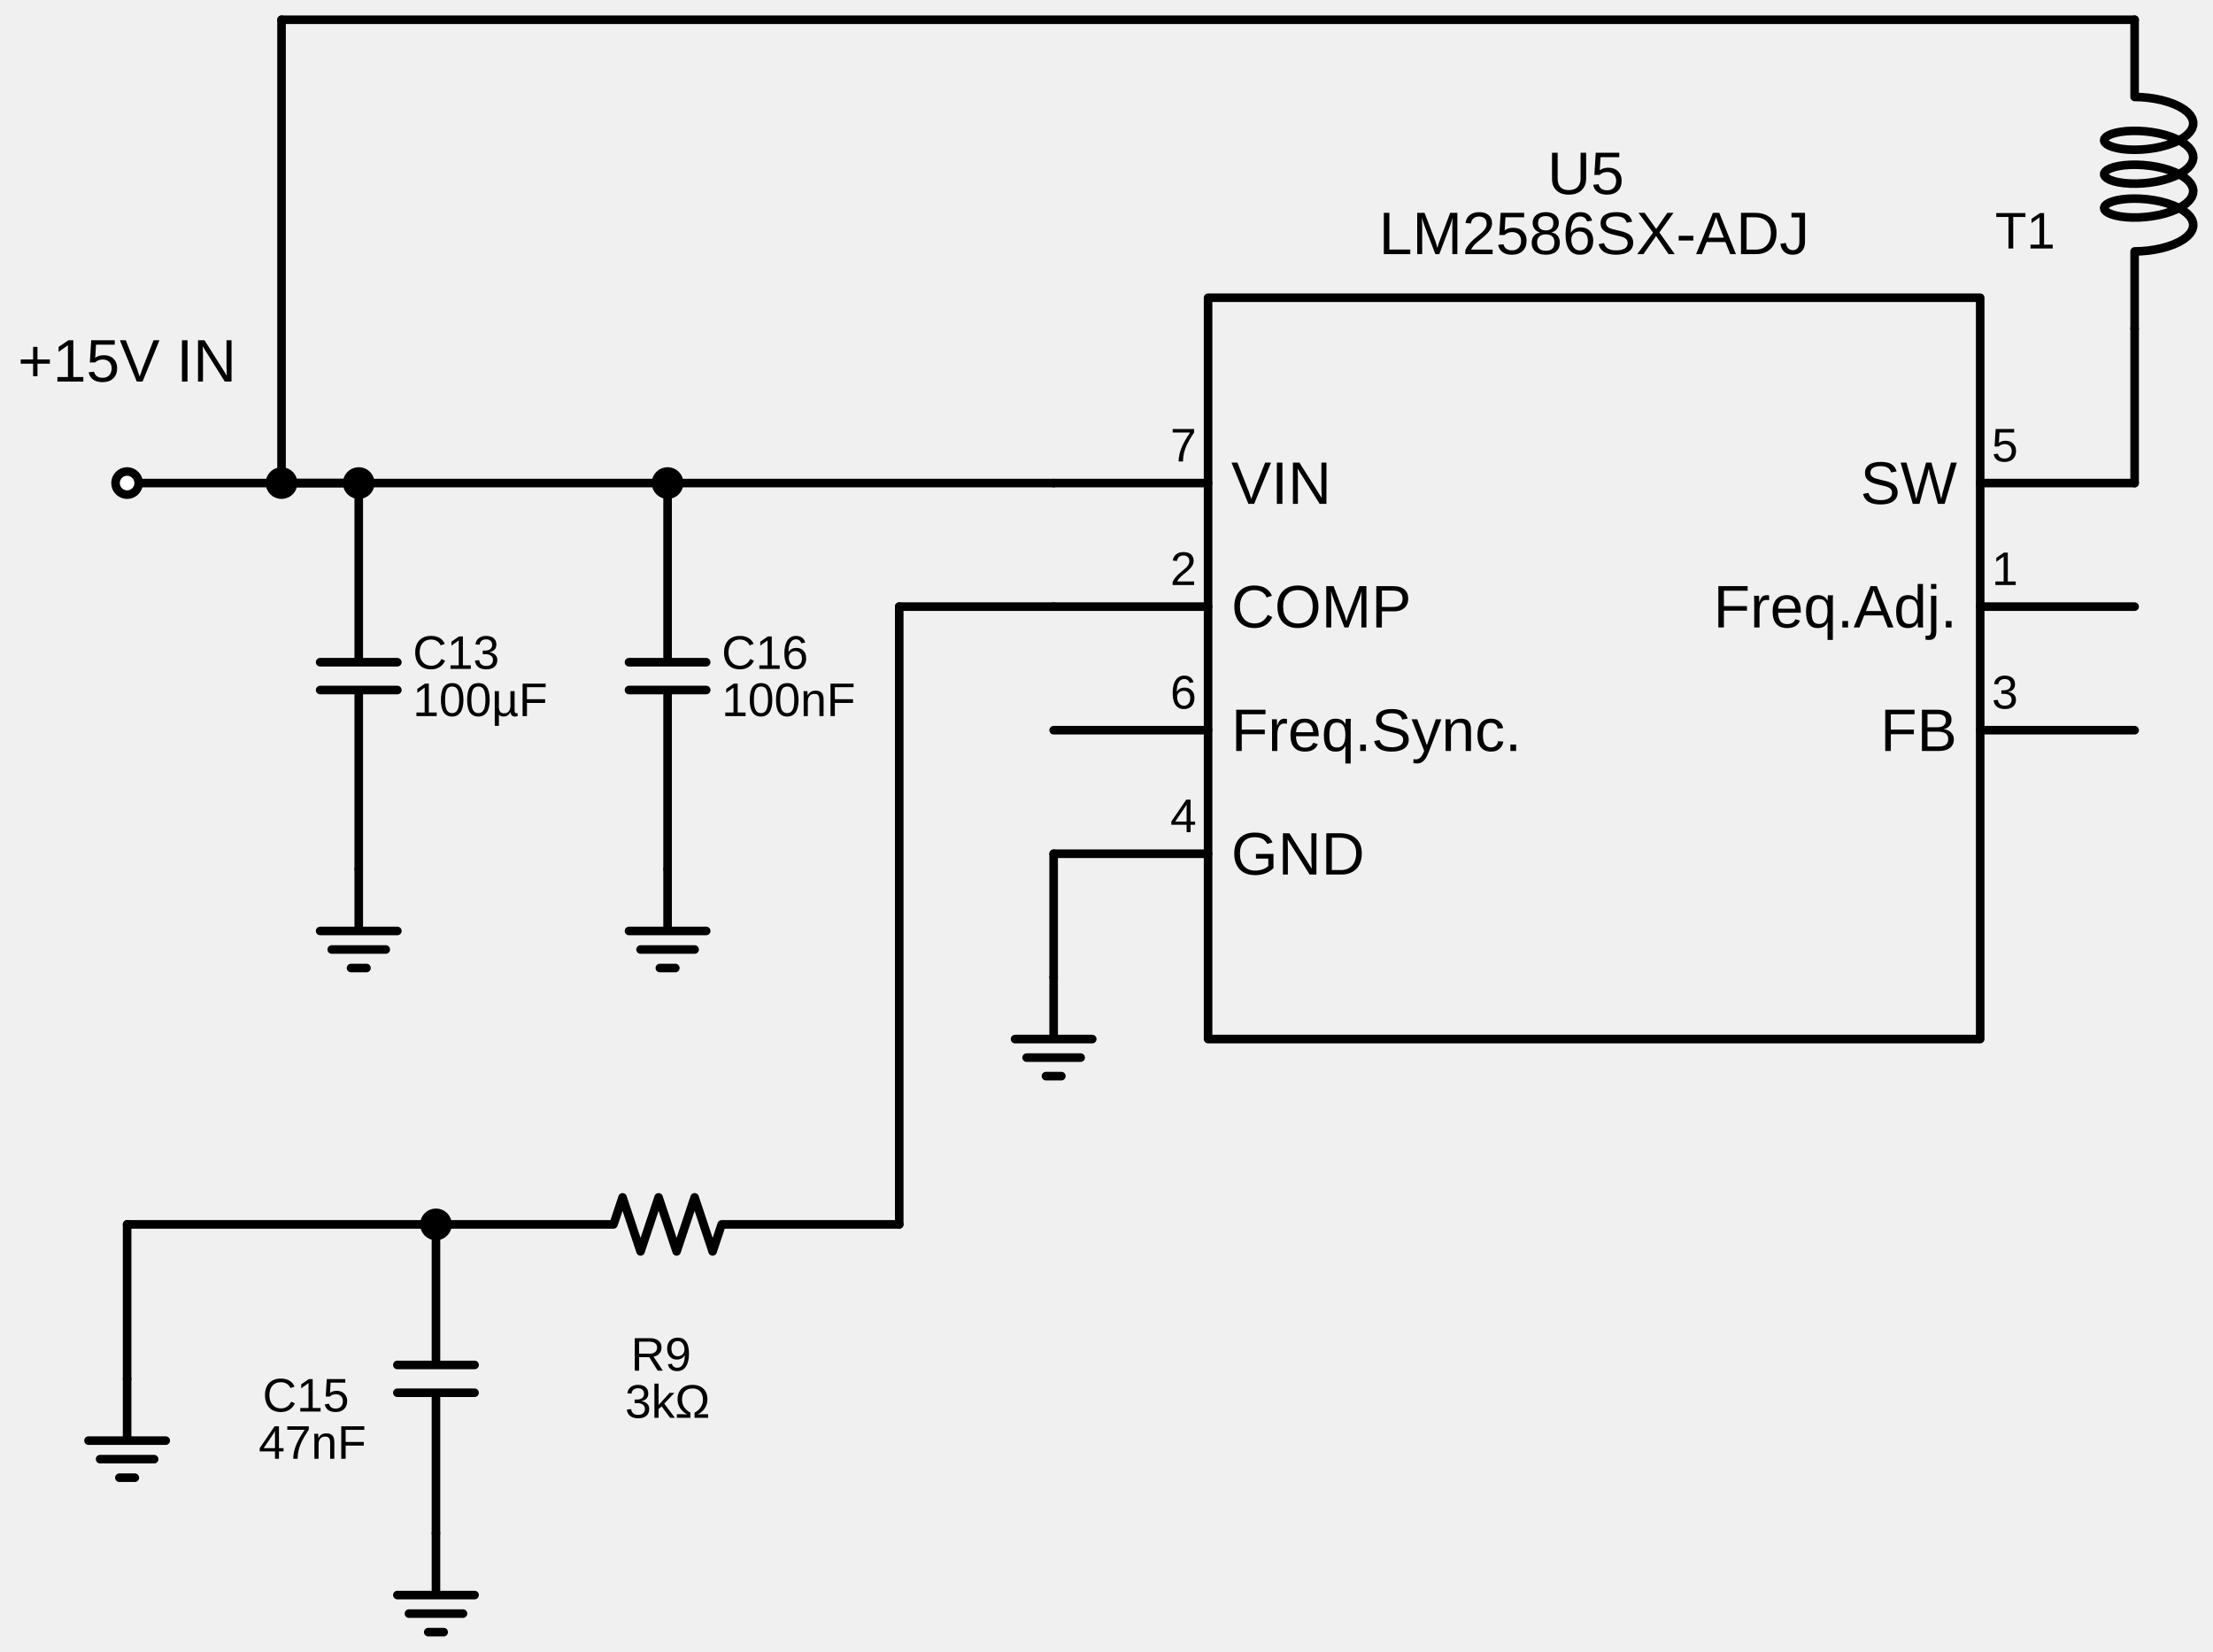
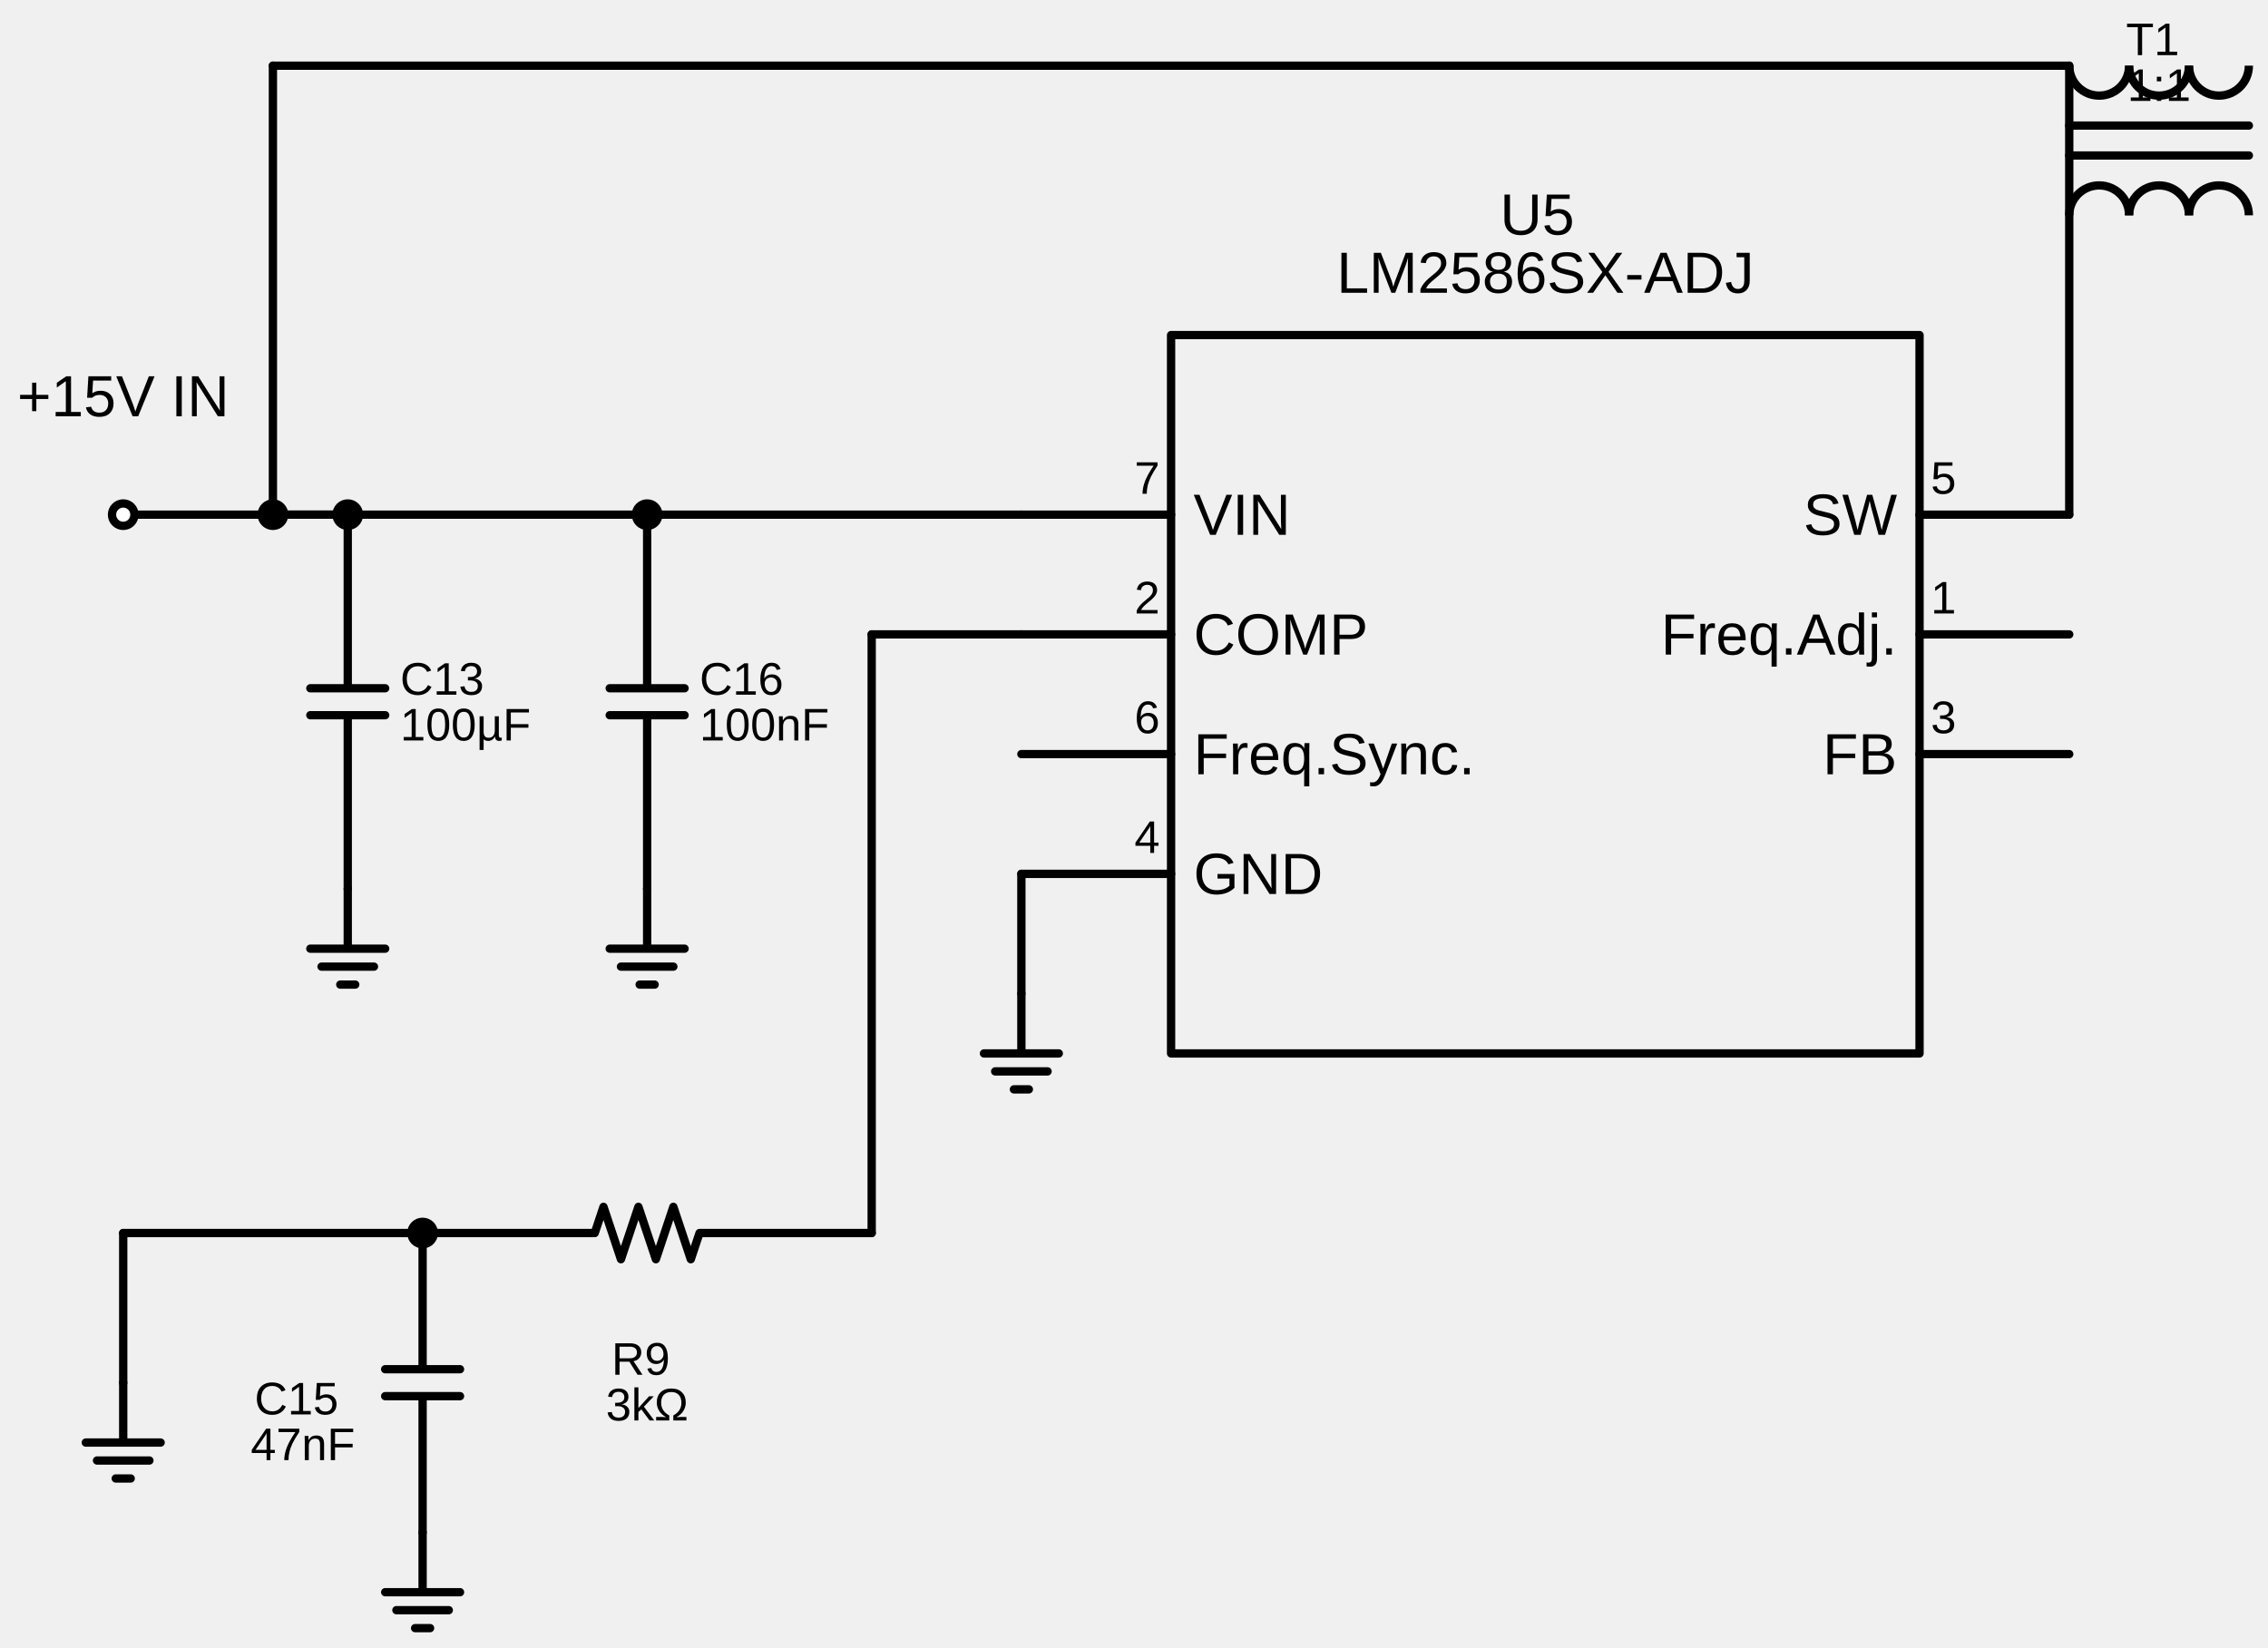
- <svg xmlns="http://www.w3.org/2000/svg" xml:lang="en" height="385.04pt" width="515.904pt" viewBox="-29.632 -112.6 515.904 385.04">
+ <svg xmlns="http://www.w3.org/2000/svg" xml:lang="en" height="396.24pt" width="545.432pt" viewBox="-29.632 -123.8 545.432 396.24">
+   <path d="M 482.4 -108.0 a 7.2 7.2 -270 1 1 -14.4 0.0" style="stroke:black;fill:none;stroke-width:2.0;stroke-dasharray:-;" />
+   <path d="M 496.8 -108.0 a 7.2 7.2 -270 1 1 -14.4 0.0" style="stroke:black;fill:none;stroke-width:2.0;stroke-dasharray:-;" />
+   <path d="M 511.2 -108.0 a 7.2 7.2 -270 1 1 -14.4 0.0" style="stroke:black;fill:none;stroke-width:2.0;stroke-dasharray:-;" />
+   <path d="M 468.0 -72.0 a 7.2 7.2 -270 1 1 14.4 0.0" style="stroke:black;fill:none;stroke-width:2.0;stroke-dasharray:-;" />
+   <path d="M 482.4 -72.0 a 7.2 7.2 -270 1 1 14.4 0.0" style="stroke:black;fill:none;stroke-width:2.0;stroke-dasharray:-;" />
+   <path d="M 496.8 -72.0 a 7.2 7.2 -270 1 1 14.4 0.0" style="stroke:black;fill:none;stroke-width:2.0;stroke-dasharray:-;" />
  <path d="M 252.0,129.6 L 432.0,129.6 L 432.0,-43.2 L 252.0,-43.2 L 252.0,129.6" style="stroke:black;fill:none;stroke-width:2.0;stroke-dasharray:-;stroke-linecap:round;stroke-linejoin:round;" />
  <path d="M 252.0,-0.0 L 216.0,-0.0" style="stroke:black;fill:none;stroke-width:2.0;stroke-dasharray:-;stroke-linecap:round;stroke-linejoin:round;" />
  <path d="M 252.0,28.8 L 216.0,28.8" style="stroke:black;fill:none;stroke-width:2.0;stroke-dasharray:-;stroke-linecap:round;stroke-linejoin:round;" />
  <path d="M 252.0,57.6 L 216.0,57.6" style="stroke:black;fill:none;stroke-width:2.0;stroke-dasharray:-;stroke-linecap:round;stroke-linejoin:round;" />
  <path d="M 252.0,86.4 L 216.0,86.4" style="stroke:black;fill:none;stroke-width:2.0;stroke-dasharray:-;stroke-linecap:round;stroke-linejoin:round;" />
  <path d="M 432.0,-0.0 L 468.0,-0.0" style="stroke:black;fill:none;stroke-width:2.0;stroke-dasharray:-;stroke-linecap:round;stroke-linejoin:round;" />
  <path d="M 432.0,28.8 L 468.0,28.8" style="stroke:black;fill:none;stroke-width:2.0;stroke-dasharray:-;stroke-linecap:round;stroke-linejoin:round;" />
  <path d="M 432.0,57.6 L 468.0,57.6" style="stroke:black;fill:none;stroke-width:2.0;stroke-dasharray:-;stroke-linecap:round;stroke-linejoin:round;" />
  <path d="M 0.0,-0.0 L 18.0,-0.0 L 36.0,-0.0" style="stroke:black;fill:none;stroke-width:2.0;stroke-dasharray:-;stroke-linecap:round;stroke-linejoin:round;" />
  <path d="M 36.0,-0.0 L 45.0,-0.0 L 54.0,-0.0" style="stroke:black;fill:none;stroke-width:2.0;stroke-dasharray:-;stroke-linecap:round;stroke-linejoin:round;" />
  <path d="M 54.0,-0.0 L 54,41.76 M 63,41.76 L 45,41.76 M 63,48.24 L 45,48.24 M 54,48.24 L 54,90.0" style="stroke:black;fill:none;stroke-width:2.0;stroke-dasharray:-;stroke-linecap:round;stroke-linejoin:round;" />
  <path d="M 54,90.0 L 54,104.4 L 45,104.4 L 63,104.4 M 47.7,108.72 L 60.3,108.72 M 52.2,113.04 L 55.8,113.04" style="stroke:black;fill:none;stroke-width:2.0;stroke-dasharray:-;stroke-linecap:round;stroke-linejoin:round;" />
  <path d="M 36.0,-0.0 L 81.0,-0.0 L 126.0,-0.0" style="stroke:black;fill:none;stroke-width:2.0;stroke-dasharray:-;stroke-linecap:round;stroke-linejoin:round;" />
  <path d="M 126.0,-0.0 L 126.0,41.76 M 135.0,41.76 L 117.0,41.76 M 135,48.24 L 117.0,48.24 M 126,48.24 L 126,90.0" style="stroke:black;fill:none;stroke-width:2.0;stroke-dasharray:-;stroke-linecap:round;stroke-linejoin:round;" />
  <path d="M 126,90.0 L 126,104.4 L 117,104.4 L 135,104.4 M 119.7,108.72 L 132.3,108.72 M 124.2,113.04 L 127.8,113.04" style="stroke:black;fill:none;stroke-width:2.0;stroke-dasharray:-;stroke-linecap:round;stroke-linejoin:round;" />
  <path d="M 126.0,-0.0 L 171.0,-0.0 L 216.0,-0.0" style="stroke:black;fill:none;stroke-width:2.0;stroke-dasharray:-;stroke-linecap:round;stroke-linejoin:round;" />
  <path d="M 216.0,86.4 L 216.0,100.8 L 216.0,115.2" style="stroke:black;fill:none;stroke-width:2.0;stroke-dasharray:-;stroke-linecap:round;stroke-linejoin:round;" />
  <path d="M 216.0,115.2 L 216.0,129.6 L 207.0,129.6 L 225.0,129.6 M 209.7,133.92 L 222.3,133.92 M 214.2,138.24 L 217.8,138.24" style="stroke:black;fill:none;stroke-width:2.0;stroke-dasharray:-;stroke-linecap:round;stroke-linejoin:round;" />
  <path d="M 216.0,28.8 L 198.0,28.8 L 180.0,28.8" style="stroke:black;fill:none;stroke-width:2.0;stroke-dasharray:-;stroke-linecap:round;stroke-linejoin:round;" />
  <path d="M 180.0,28.8 L 180.0,100.8 L 180,172.8" style="stroke:black;fill:none;stroke-width:2.0;stroke-dasharray:-;stroke-linecap:round;stroke-linejoin:round;" />
  <path d="M 180,172.8 L 138.6,172.8 L 136.5,179.1 L 132.3,166.5 L 128.1,179.1 L 123.9,166.5 L 119.7,179.1 L 115.5,166.5 L 113.4,172.8 L 72,172.8" style="stroke:black;fill:none;stroke-width:2.0;stroke-dasharray:-;stroke-linecap:round;stroke-linejoin:round;" />
  <path d="M 72,172.8 L 72,205.56 M 81,205.56 L 63,205.56 M 81,212.04 L 63,212.04 M 72,212.04 L 72,244.8" style="stroke:black;fill:none;stroke-width:2.0;stroke-dasharray:-;stroke-linecap:round;stroke-linejoin:round;" />
  <path d="M 72,244.8 L 72,259.2 L 63,259.2 L 81,259.2 M 65.7,263.52 L 78.3,263.52 M 70.2,267.84 L 73.8,267.84" style="stroke:black;fill:none;stroke-width:2.0;stroke-dasharray:-;stroke-linecap:round;stroke-linejoin:round;" />
  <path d="M 72,172.8 L 36,172.8 L -1.5987211554602254e-14,172.8" style="stroke:black;fill:none;stroke-width:2.0;stroke-dasharray:-;stroke-linecap:round;stroke-linejoin:round;" />
  <path d="M -1.5987211554602254e-14,172.8 L -1.9293757912300106e-14,190.8 L -2.260030426999796e-14,208.8" style="stroke:black;fill:none;stroke-width:2.0;stroke-dasharray:-;stroke-linecap:round;stroke-linejoin:round;" />
  <path d="M -2.260030426999796e-14,208.8 L -2.260030426999796e-14,223.2 L -9,223.2 L 9,223.2 M -6.3,227.52 L 6.3,227.52 M -1.8,231.84 L 1.8,231.84" style="stroke:black;fill:none;stroke-width:2.0;stroke-dasharray:-;stroke-linecap:round;stroke-linejoin:round;" />
  <path d="M 36.0,-0.0 L 36.0,-54.0 L 36,-108.0" style="stroke:black;fill:none;stroke-width:2.0;stroke-dasharray:-;stroke-linecap:round;stroke-linejoin:round;" />
  <path d="M 36,-108.0 L 252.0,-108.0 L 468.0,-108.0" style="stroke:black;fill:none;stroke-width:2.0;stroke-dasharray:-;stroke-linecap:round;stroke-linejoin:round;" />
-   <path d="M 468.0,-108.0 L 468.0,-90.0 L 469.53,-89.956 L 471.101,-89.821 L 472.675,-89.595 L 474.218,-89.278 L 475.693,-88.873 L 477.066,-88.385 L 478.306,-87.821 L 479.385,-87.189 L 480.276,-86.5 L 480.961,-85.765 L 481.423,-84.996 L 481.651,-84.208 L 481.64,-83.413 L 481.391,-82.626 L 480.909,-81.86 L 480.206,-81.128 L 479.296,-80.444 L 478.203,-79.818 L 476.95,-79.26 L 475.566,-78.779 L 474.084,-78.382 L 472.537,-78.072 L 470.961,-77.854 L 469.393,-77.728 L 467.868,-77.691 L 466.422,-77.742 L 465.087,-77.873 L 463.896,-78.078 L 462.874,-78.347 L 462.047,-78.67 L 461.431,-79.036 L 461.043,-79.43 L 460.891,-79.84 L 460.978,-80.252 L 461.302,-80.653 L 461.856,-81.027 L 462.627,-81.363 L 463.598,-81.648 L 464.745,-81.872 L 466.043,-82.024 L 467.462,-82.097 L 468.968,-82.085 L 470.528,-81.984 L 472.106,-81.791 L 473.664,-81.506 L 475.168,-81.133 L 476.582,-80.674 L 477.874,-80.137 L 479.014,-79.528 L 479.976,-78.859 L 480.738,-78.139 L 481.282,-77.381 L 481.596,-76.598 L 481.672,-75.804 L 481.509,-75.013 L 481.11,-74.237 L 480.486,-73.492 L 479.649,-72.789 L 478.619,-72.14 L 477.421,-71.557 L 476.081,-71.047 L 474.631,-70.619 L 473.103,-70.277 L 471.534,-70.026 L 469.958,-69.866 L 468.414,-69.797 L 466.935,-69.817 L 465.557,-69.919 L 464.31,-70.098 L 463.224,-70.345 L 462.323,-70.65 L 461.629,-71.002 L 461.157,-71.387 L 460.918,-71.793 L 460.918,-72.207 L 461.157,-72.613 L 461.629,-72.998 L 462.323,-73.35 L 463.224,-73.655 L 464.31,-73.902 L 465.557,-74.081 L 466.935,-74.183 L 468.414,-74.203 L 469.958,-74.134 L 471.534,-73.974 L 473.103,-73.723 L 474.631,-73.381 L 476.081,-72.953 L 477.421,-72.443 L 478.619,-71.86 L 479.649,-71.211 L 480.486,-70.508 L 481.11,-69.763 L 481.509,-68.987 L 481.672,-68.196 L 481.596,-67.402 L 481.282,-66.619 L 480.738,-65.861 L 479.976,-65.141 L 479.014,-64.472 L 477.874,-63.863 L 476.582,-63.326 L 475.168,-62.867 L 473.664,-62.494 L 472.106,-62.209 L 470.528,-62.016 L 468.968,-61.915 L 467.462,-61.903 L 466.043,-61.976 L 464.745,-62.128 L 463.598,-62.352 L 462.627,-62.637 L 461.856,-62.973 L 461.302,-63.347 L 460.978,-63.748 L 460.891,-64.16 L 461.043,-64.57 L 461.431,-64.964 L 462.047,-65.33 L 462.874,-65.653 L 463.896,-65.922 L 465.087,-66.127 L 466.422,-66.258 L 467.868,-66.309 L 469.393,-66.272 L 470.961,-66.146 L 472.537,-65.928 L 474.084,-65.618 L 475.566,-65.221 L 476.95,-64.74 L 478.203,-64.182 L 479.296,-63.556 L 480.206,-62.872 L 480.909,-62.14 L 481.391,-61.374 L 481.64,-60.587 L 481.651,-59.792 L 481.423,-59.004 L 480.961,-58.235 L 480.276,-57.5 L 479.385,-56.811 L 478.306,-56.179 L 477.066,-55.615 L 475.693,-55.127 L 474.218,-54.722 L 472.675,-54.405 L 471.101,-54.179 L 469.53,-54.044 L 468.0,-54.0 L 468.0,-36.0" style="stroke:black;fill:none;stroke-width:2.0;stroke-dasharray:-;stroke-linecap:round;stroke-linejoin:round;" />
-   <path d="M 468.0,-36.0 L 468.0,-18.0 L 468.0,-0.0" style="stroke:black;fill:none;stroke-width:2.0;stroke-dasharray:-;stroke-linecap:round;stroke-linejoin:round;" />
-   <path d="M 468.0,-0.0" style="stroke:black;fill:none;stroke-width:2.0;stroke-dasharray:-;stroke-linecap:round;stroke-linejoin:round;" />
+   <path d="M 511.2,-93.6 L 468.0,-93.6" style="stroke:black;fill:none;stroke-width:2.0;stroke-dasharray:-;stroke-linecap:round;stroke-linejoin:round;" />
+   <path d="M 511.2,-86.4 L 468.0,-86.4" style="stroke:black;fill:none;stroke-width:2.0;stroke-dasharray:-;stroke-linecap:round;stroke-linejoin:round;" />
+   <path d="M 468.0,-108.0 L 468.0,-54.0 L 468.0,-0.0" style="stroke:black;fill:none;stroke-width:2.0;stroke-dasharray:-;stroke-linecap:round;stroke-linejoin:round;" />
  <text x="249.3" y="-13.7" dominant-baseline="ideographic" fill="black" font-size="11" font-family="Arial" text-anchor="end">
    <tspan x="249.3" dy="11">7</tspan>
  </text>
  <text x="257.4" y="-14.0" dominant-baseline="central" fill="black" font-size="14" font-family="Arial" text-anchor="start">
    <tspan x="257.4" dy="14">VIN</tspan>
  </text>
  <text x="249.3" y="15.1" dominant-baseline="ideographic" fill="black" font-size="11" font-family="Arial" text-anchor="end">
    <tspan x="249.3" dy="11">2</tspan>
  </text>
  <text x="257.4" y="14.8" dominant-baseline="central" fill="black" font-size="14" font-family="Arial" text-anchor="start">
    <tspan x="257.4" dy="14">COMP</tspan>
  </text>
  <text x="249.3" y="43.9" dominant-baseline="ideographic" fill="black" font-size="11" font-family="Arial" text-anchor="end">
    <tspan x="249.3" dy="11">6</tspan>
  </text>
  <text x="257.4" y="43.6" dominant-baseline="central" fill="black" font-size="14" font-family="Arial" text-anchor="start">
    <tspan x="257.4" dy="14">Freq.Sync.</tspan>
  </text>
  <text x="249.3" y="72.7" dominant-baseline="ideographic" fill="black" font-size="11" font-family="Arial" text-anchor="end">
    <tspan x="249.3" dy="11">4</tspan>
  </text>
  <text x="257.4" y="72.4" dominant-baseline="central" fill="black" font-size="14" font-family="Arial" text-anchor="start">
    <tspan x="257.4" dy="14">GND</tspan>
  </text>
  <text x="434.7" y="-13.7" dominant-baseline="ideographic" fill="black" font-size="11" font-family="Arial" text-anchor="start">
    <tspan x="434.7" dy="11">5</tspan>
  </text>
  <text x="426.6" y="-14.0" dominant-baseline="central" fill="black" font-size="14" font-family="Arial" text-anchor="end">
    <tspan x="426.6" dy="14">SW</tspan>
  </text>
  <text x="434.7" y="15.1" dominant-baseline="ideographic" fill="black" font-size="11" font-family="Arial" text-anchor="start">
    <tspan x="434.7" dy="11">1</tspan>
  </text>
  <text x="426.6" y="14.8" dominant-baseline="central" fill="black" font-size="14" font-family="Arial" text-anchor="end">
    <tspan x="426.6" dy="14">Freq.Adj.</tspan>
  </text>
  <text x="434.7" y="43.9" dominant-baseline="ideographic" fill="black" font-size="11" font-family="Arial" text-anchor="start">
    <tspan x="434.7" dy="11">3</tspan>
  </text>
  <text x="426.6" y="43.6" dominant-baseline="central" fill="black" font-size="14" font-family="Arial" text-anchor="end">
    <tspan x="426.6" dy="14">FB</tspan>
  </text>
  <text x="342.0" y="-78.4" dominant-baseline="ideographic" fill="black" font-size="14" font-family="Arial" text-anchor="middle">
    <tspan x="342.0" dy="14">U5</tspan>
    <tspan x="342.0" dy="14">LM2586SX-ADJ</tspan>
  </text>
  <text x="66.6" y="28.5" dominant-baseline="central" fill="black" font-size="11" font-family="Arial" text-anchor="start">
    <tspan x="66.6" dy="11">C13</tspan>
    <tspan x="66.6" dy="11">100µF</tspan>
  </text>
  <text x="138.6" y="28.5" dominant-baseline="central" fill="black" font-size="11" font-family="Arial" text-anchor="start">
    <tspan x="138.6" dy="11">C16</tspan>
    <tspan x="138.6" dy="11">100nF</tspan>
  </text>
  <text x="126" y="188.26" dominant-baseline="hanging" fill="black" font-size="11" font-family="Arial" text-anchor="middle">
    <tspan x="126" dy="11">R9</tspan>
    <tspan x="126" dy="11">3kΩ</tspan>
  </text>
  <text x="43.2" y="197.8" dominant-baseline="hanging" fill="black" font-size="11" font-family="Arial" text-anchor="middle">
    <tspan x="43.2" dy="11">C15</tspan>
    <tspan x="43.2" dy="11">47nF</tspan>
  </text>
-   <text x="442.481" y="-75.0" dominant-baseline="hanging" fill="black" font-size="12" font-family="Arial" text-anchor="middle">
-     <tspan x="442.481" dy="12">T1</tspan>
+   <text x="489.6" y="-119.2" dominant-baseline="ideographic" fill="black" font-size="11" font-family="Arial" text-anchor="middle">
+     <tspan x="489.6" dy="11">T1</tspan>
+     <tspan x="489.6" dy="11">1:1</tspan>
  </text>
  <circle cx="0.0" cy="-0.0" r="2.7" style="stroke:black;fill:white;stroke-width:2.0;stroke-dasharray:-;" />
  <text x="0.0" y="-34.7" dominant-baseline="ideographic" fill="black" font-size="14" font-family="Arial" text-anchor="middle">
    <tspan x="0.0" dy="14">+15V IN</tspan>
  </text>
  <circle cx="36.0" cy="-0.0" r="2.7" style="stroke:black;fill:black;stroke-width:2.0;stroke-dasharray:-;" />
  <circle cx="54.0" cy="-0.0" r="2.7" style="stroke:black;fill:black;stroke-width:2.0;stroke-dasharray:-;" />
  <circle cx="126.0" cy="-0.0" r="2.7" style="stroke:black;fill:black;stroke-width:2.0;stroke-dasharray:-;" />
  <circle cx="72" cy="172.8" r="2.7" style="stroke:black;fill:black;stroke-width:2.0;stroke-dasharray:-;" />
</svg>
